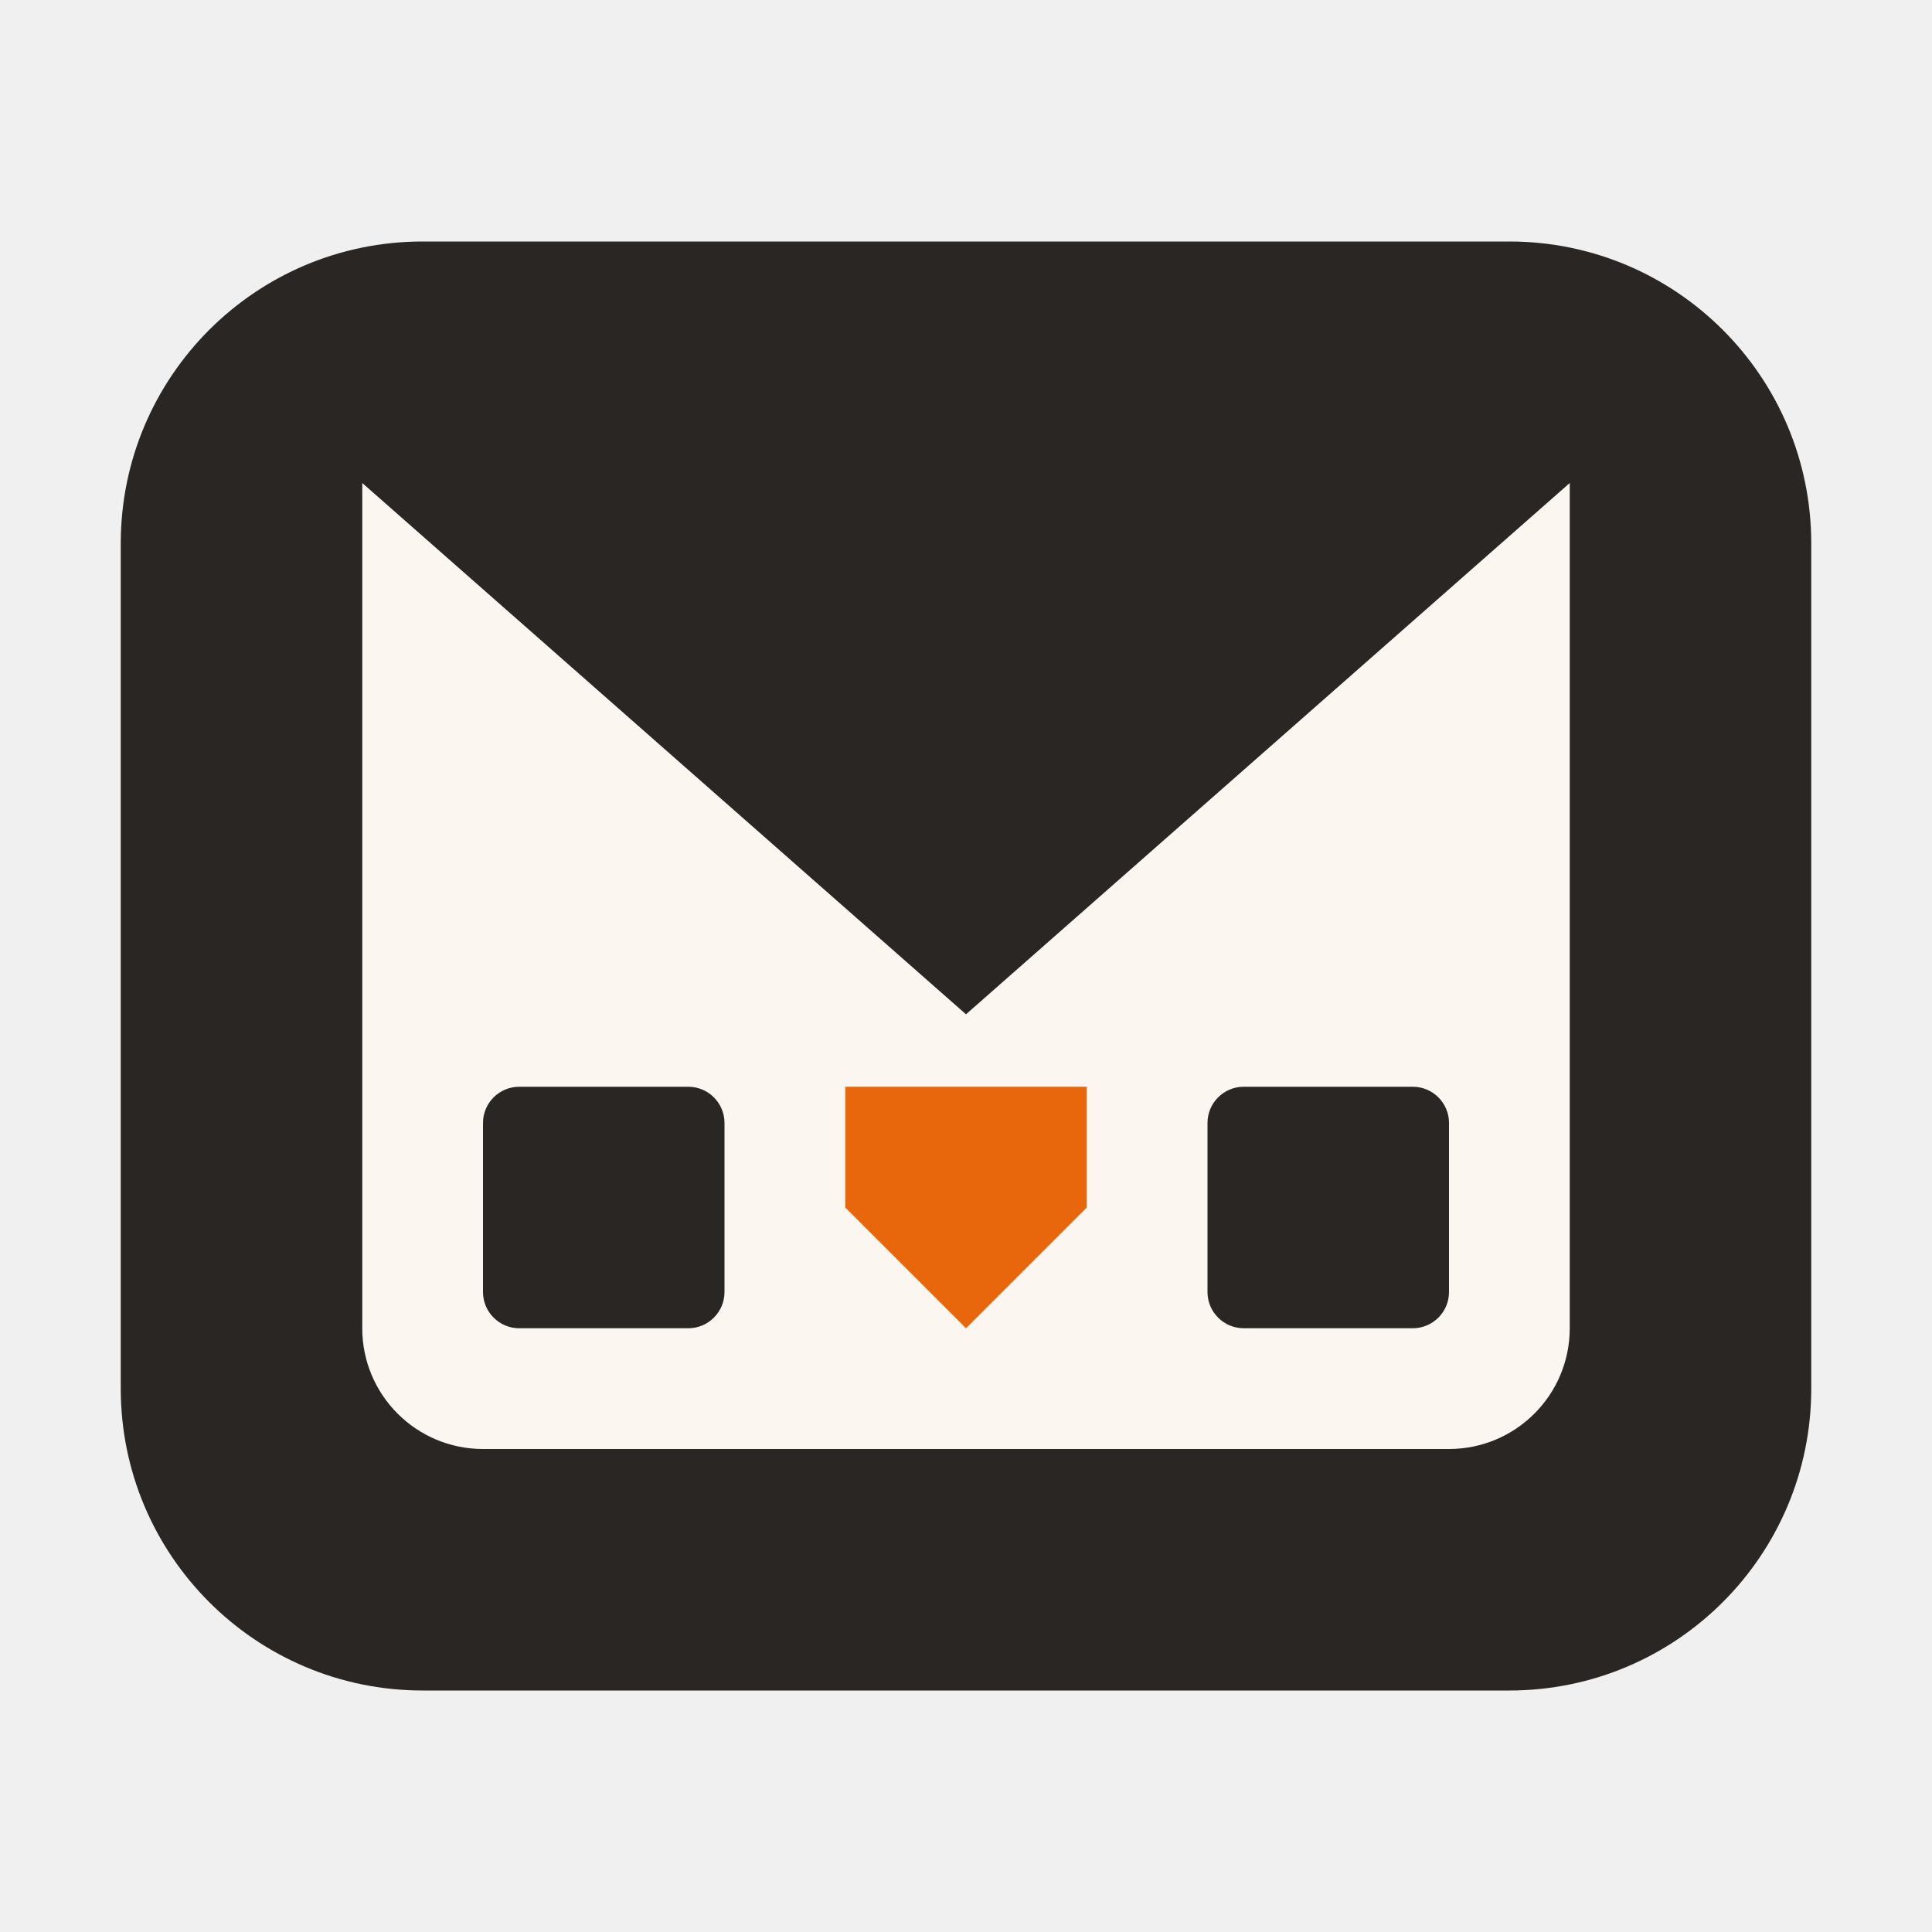
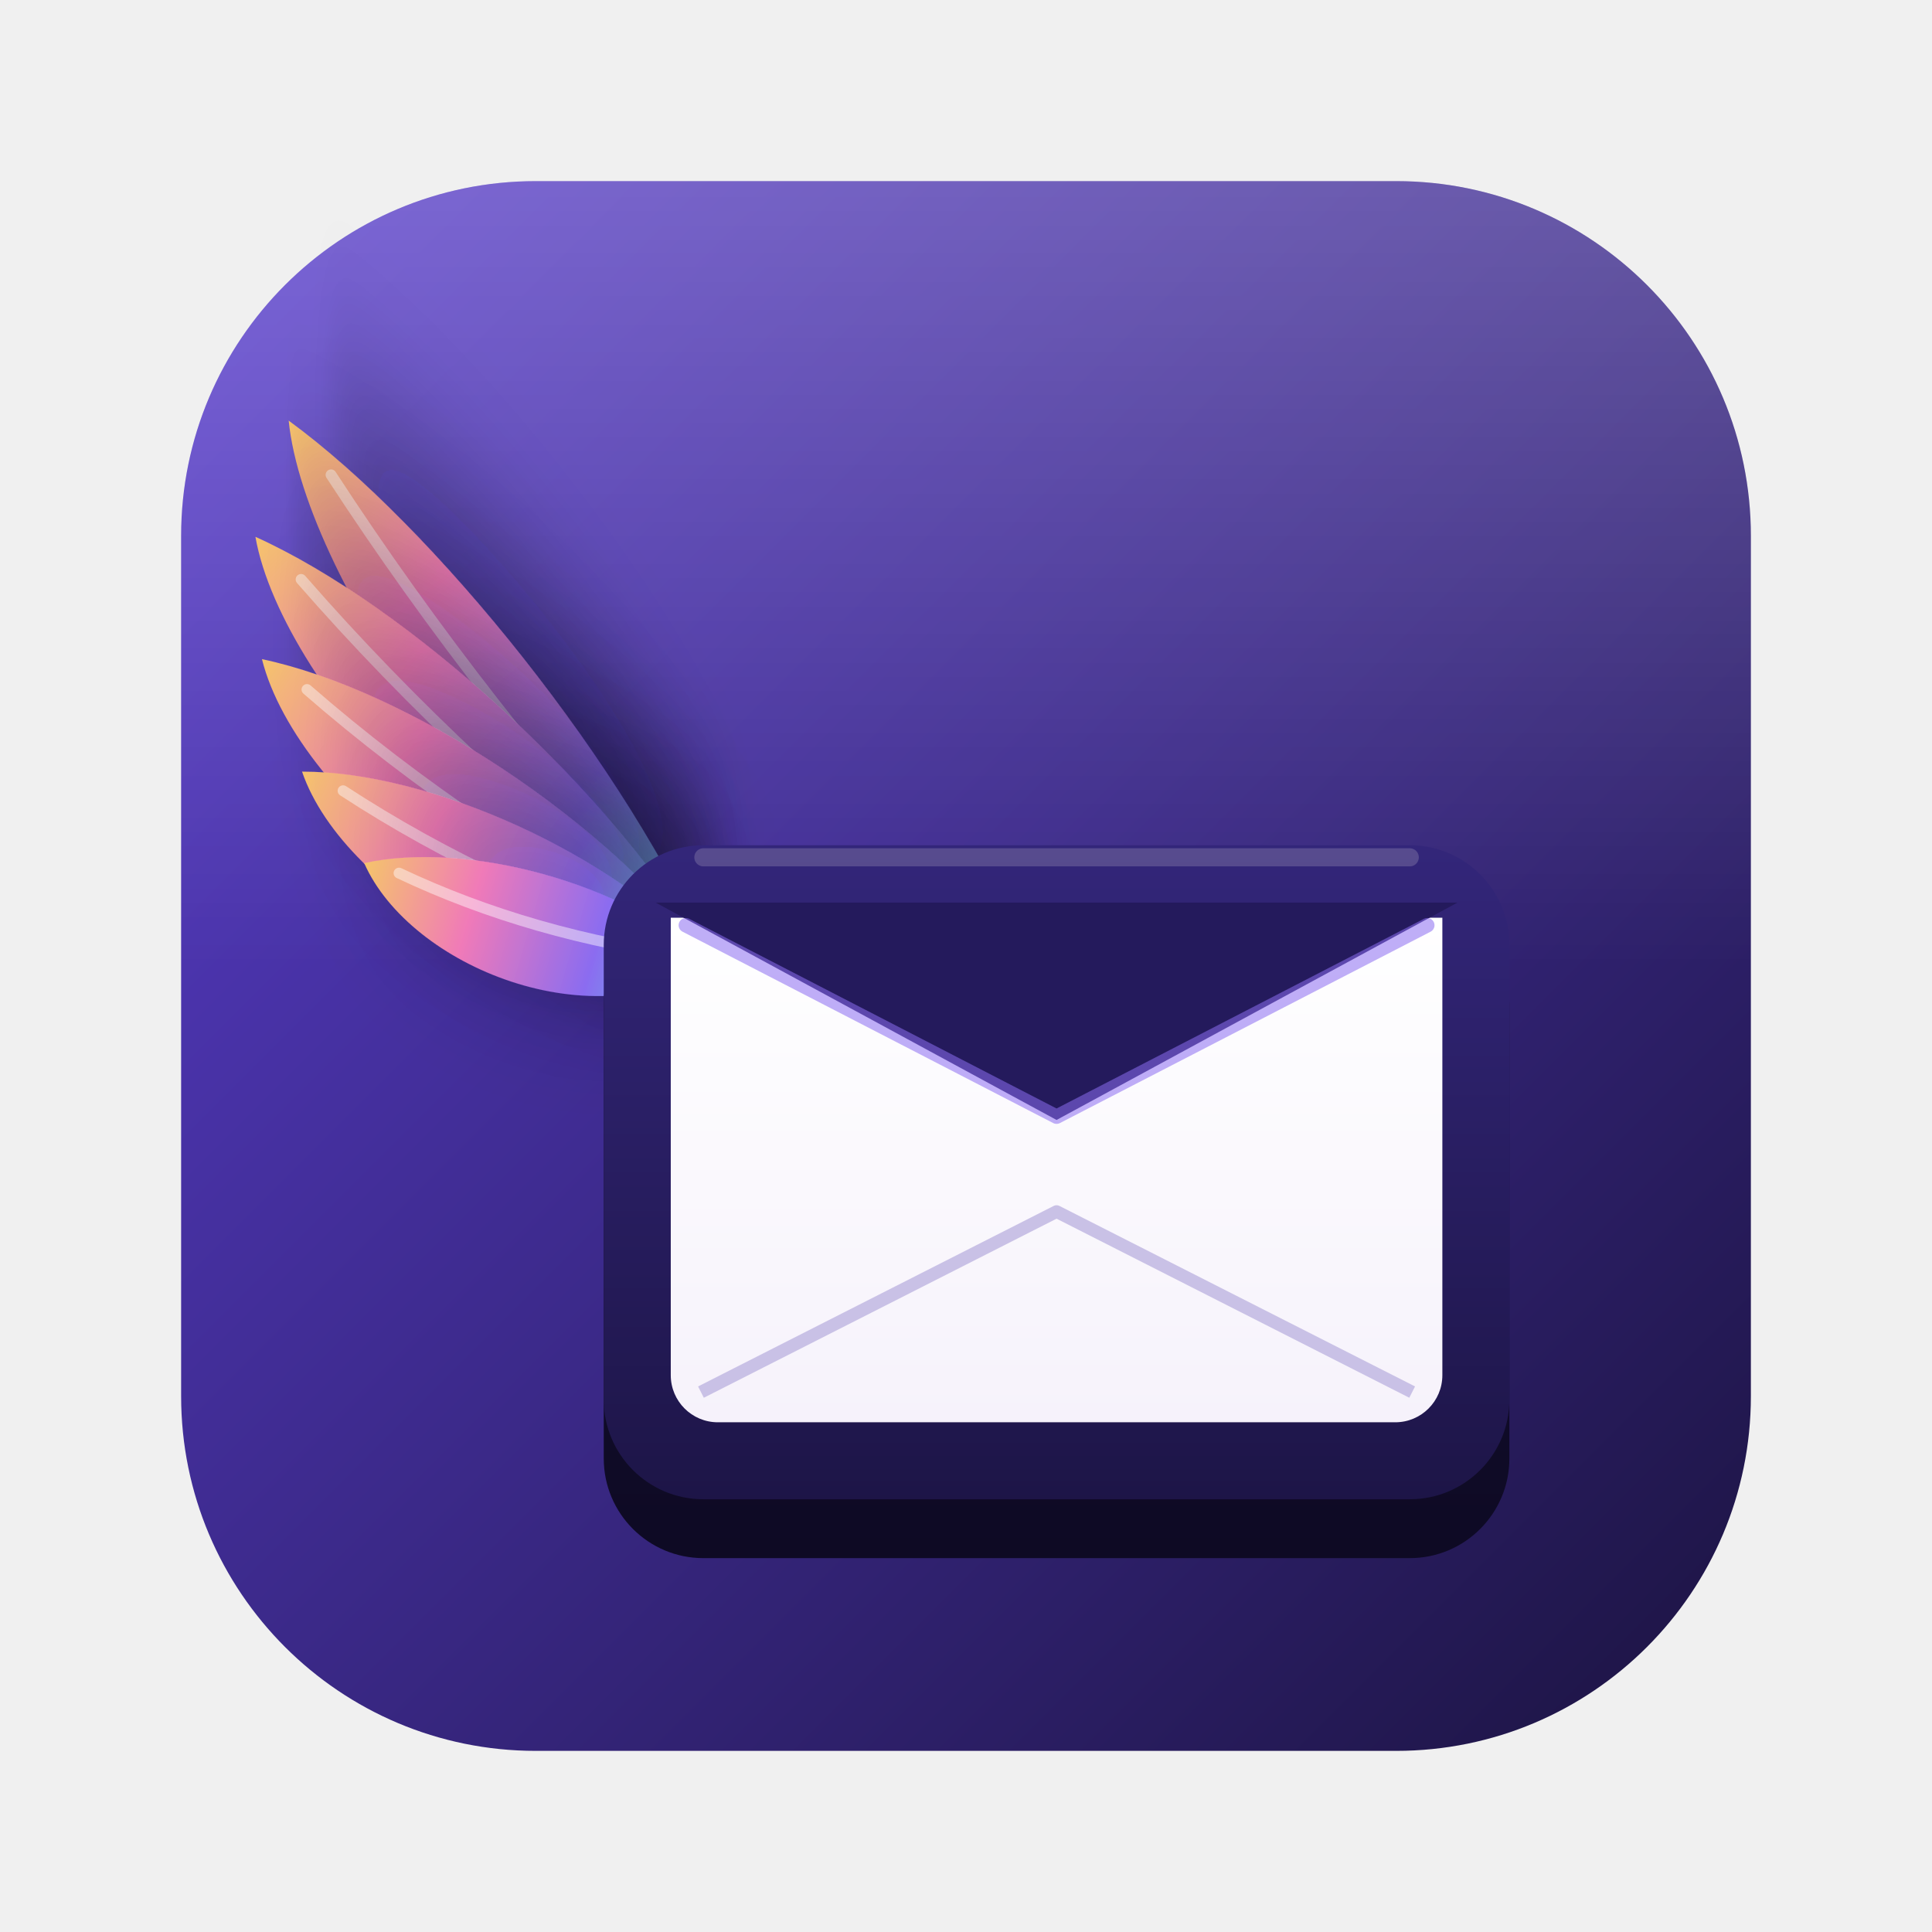
- <svg xmlns="http://www.w3.org/2000/svg" width="16" height="16" viewBox="0 0 16 16">
-   <path d="M3.5 2H12.5A2.5 2.5 0 0 1 15 4.5V11.5A2.5 2.5 0 0 1 12.5 14H3.5A2.5 2.5 0 0 1 1 11.5V4.5A2.5 2.5 0 0 1 3.5 2Z" fill="#2a2623" />
-   <path d="M3 4L8 8.4L13 4V11A1 1 0 0 1 12 12H4A1 1 0 0 1 3 11Z" fill="#fbf7f0" />
-   <rect x="4" y="9" width="2" height="2" rx=".3" fill="#2a2623" />
-   <rect x="10" y="9" width="2" height="2" rx=".3" fill="#2a2623" />
-   <path d="M7 9H9V10L8 11L7 10Z" fill="#e8660c" />
+ <svg xmlns="http://www.w3.org/2000/svg" width="16" height="16" viewBox="0 0 128 128">
+   <defs>
+     <linearGradient id="frame" x1="0" x2="0" y1="0" y2="1">
+       <stop offset="0" stop-color="#33267a" />
+       <stop offset="1" stop-color="#1d1547" />
+     </linearGradient>
+     <linearGradient id="lip" x1="0" x2="0" y1="0" y2="1">
+       <stop offset="0" stop-color="#140f33" />
+       <stop offset="1" stop-color="#0e0a24" />
+     </linearGradient>
+     <linearGradient id="paper" x1="0" x2="0" y1="0" y2="1">
+       <stop offset="0" stop-color="#ffffff" />
+       <stop offset="1" stop-color="#f6f2fb" />
+     </linearGradient>
+     <linearGradient id="wing" x1="0" x2="1" y1="0" y2="0">
+       <stop offset="0" stop-color="#5ad1e8" />
+       <stop offset="0.32" stop-color="#8b6cf0" />
+       <stop offset="0.68" stop-color="#f07ab8" />
+       <stop offset="1" stop-color="#f5c46b" />
+     </linearGradient>
+     <filter id="shade" x="-30%" y="-30%" width="160%" height="170%">
+       <feDropShadow dx="0" dy="3" stdDeviation="4" flood-color="#0e0a24" flood-opacity="0.32" />
+     </filter>
+     <linearGradient id="bg" x1="0" x2="1" y1="0" y2="1">
+       <stop offset="0" stop-color="#5b3fd1" />
+       <stop offset="1" stop-color="#1b1340" />
+     </linearGradient>
+     <linearGradient id="sheen" x1="0" x2="0" y1="0" y2="1">
+       <stop offset="0" stop-color="#ffffff" stop-opacity="0.22" />
+       <stop offset="0.5" stop-color="#ffffff" stop-opacity="0" />
+     </linearGradient>
+   </defs>
+   <path d="M35.5 12H92.5A23.5 23.5 0 0 1 116 35.5V92.5A23.5 23.5 0 0 1 92.5 116H35.5A23.5 23.5 0 0 1 12 92.5V35.5A23.5 23.5 0 0 1 35.5 12Z" fill="url(#bg)" />
+   <path d="M35.5 12H92.5A23.5 23.5 0 0 1 116 35.5V92.5A23.5 23.5 0 0 1 92.5 116H35.5A23.5 23.5 0 0 1 12 92.5V35.5A23.5 23.5 0 0 1 35.5 12Z" fill="url(#sheen)" />
+   <g transform="translate(47.2 63.8) rotate(232)">
+     <path d="M0 0C11.4 -7.2 36.48 -5.76 45.6 0C34.2 3.24 13.68 3.6 0 0Z" fill="url(#wing)" filter="url(#shade)" />
+     <path d="M2.74 0Q22.8 -1.58 41.04 0" fill="none" stroke="#ffffff" stroke-opacity="0.45" stroke-width="0.72" stroke-linecap="round" />
+   </g>
+   <g transform="translate(47.2 63.8) rotate(223)">
+     <path d="M0 0C10.35 -7.8 33.12 -6.24 41.4 0C31.05 3.51 12.42 3.9 0 0Z" fill="url(#wing)" filter="url(#shade)" />
+     <path d="M2.48 0Q20.7 -1.72 37.26 0" fill="none" stroke="#ffffff" stroke-opacity="0.45" stroke-width="0.72" stroke-linecap="round" />
+   </g>
+   <g transform="translate(47.2 63.8) rotate(214)">
+     <path d="M0 0C9 -8.1 28.8 -6.48 36 0C27 3.65 10.8 4.05 0 0Z" fill="url(#wing)" filter="url(#shade)" />
+     <path d="M2.16 0Q18 -1.78 32.4 0" fill="none" stroke="#ffffff" stroke-opacity="0.45" stroke-width="0.72" stroke-linecap="round" />
+   </g>
+   <g transform="translate(47.2 63.8) rotate(205)">
+     <path d="M0 0C7.5 -7.8 24 -6.24 30 0C22.5 3.51 9 3.9 0 0Z" fill="url(#wing)" filter="url(#shade)" />
+     <path d="M1.8 0Q15 -1.72 27 0" fill="none" stroke="#ffffff" stroke-opacity="0.45" stroke-width="0.72" stroke-linecap="round" />
+   </g>
+   <g transform="translate(47.2 63.8) rotate(196)">
+     <path d="M0 0C6 -7.2 19.2 -5.76 24 0C18 3.24 7.2 3.6 0 0Z" fill="url(#wing)" filter="url(#shade)" />
+     <path d="M1.44 0Q12 -1.58 21.6 0" fill="none" stroke="#ffffff" stroke-opacity="0.45" stroke-width="0.72" stroke-linecap="round" />
+   </g>
+   <path d="M46.6 59.9H93.4A6.6 6.6 0 0 1 100 66.5V96.63A6.6 6.6 0 0 1 93.4 103.23H46.6A6.6 6.6 0 0 1 40 96.63V66.5A6.6 6.6 0 0 1 46.6 59.9Z" fill="url(#lip)" />
+   <path d="M46.6 56H93.4A6.6 6.6 0 0 1 100 62.6V92.73A6.6 6.6 0 0 1 93.4 99.33H46.6A6.6 6.6 0 0 1 40 92.73V62.6A6.6 6.6 0 0 1 46.6 56Z" fill="url(#frame)" />
+   <path d="M46.6 56.8H93.4" stroke="#fbf7f0" stroke-opacity="0.18" stroke-width="1.2" stroke-linecap="round" />
+   <path d="M44.44 60.8H95.56V91.11A3.12 3.12 0 0 1 92.44 94.23H47.56A3.12 3.12 0 0 1 44.44 91.11Z" fill="url(#paper)" />
+   <path d="M46.44 92.23L70 80.27L93.56 92.23" fill="none" stroke="#c9c1e6" stroke-width="0.84" stroke-linejoin="round" />
+   <path d="M43.44 59.8L70 74.2L96.56 59.8Z" fill="#241a5c" />
+   <path d="M45.44 61.3L70 73.98L94.56 61.3" fill="none" stroke="#8b6cf0" stroke-opacity="0.55" stroke-width="0.96" stroke-linejoin="round" stroke-linecap="round" />
</svg>
